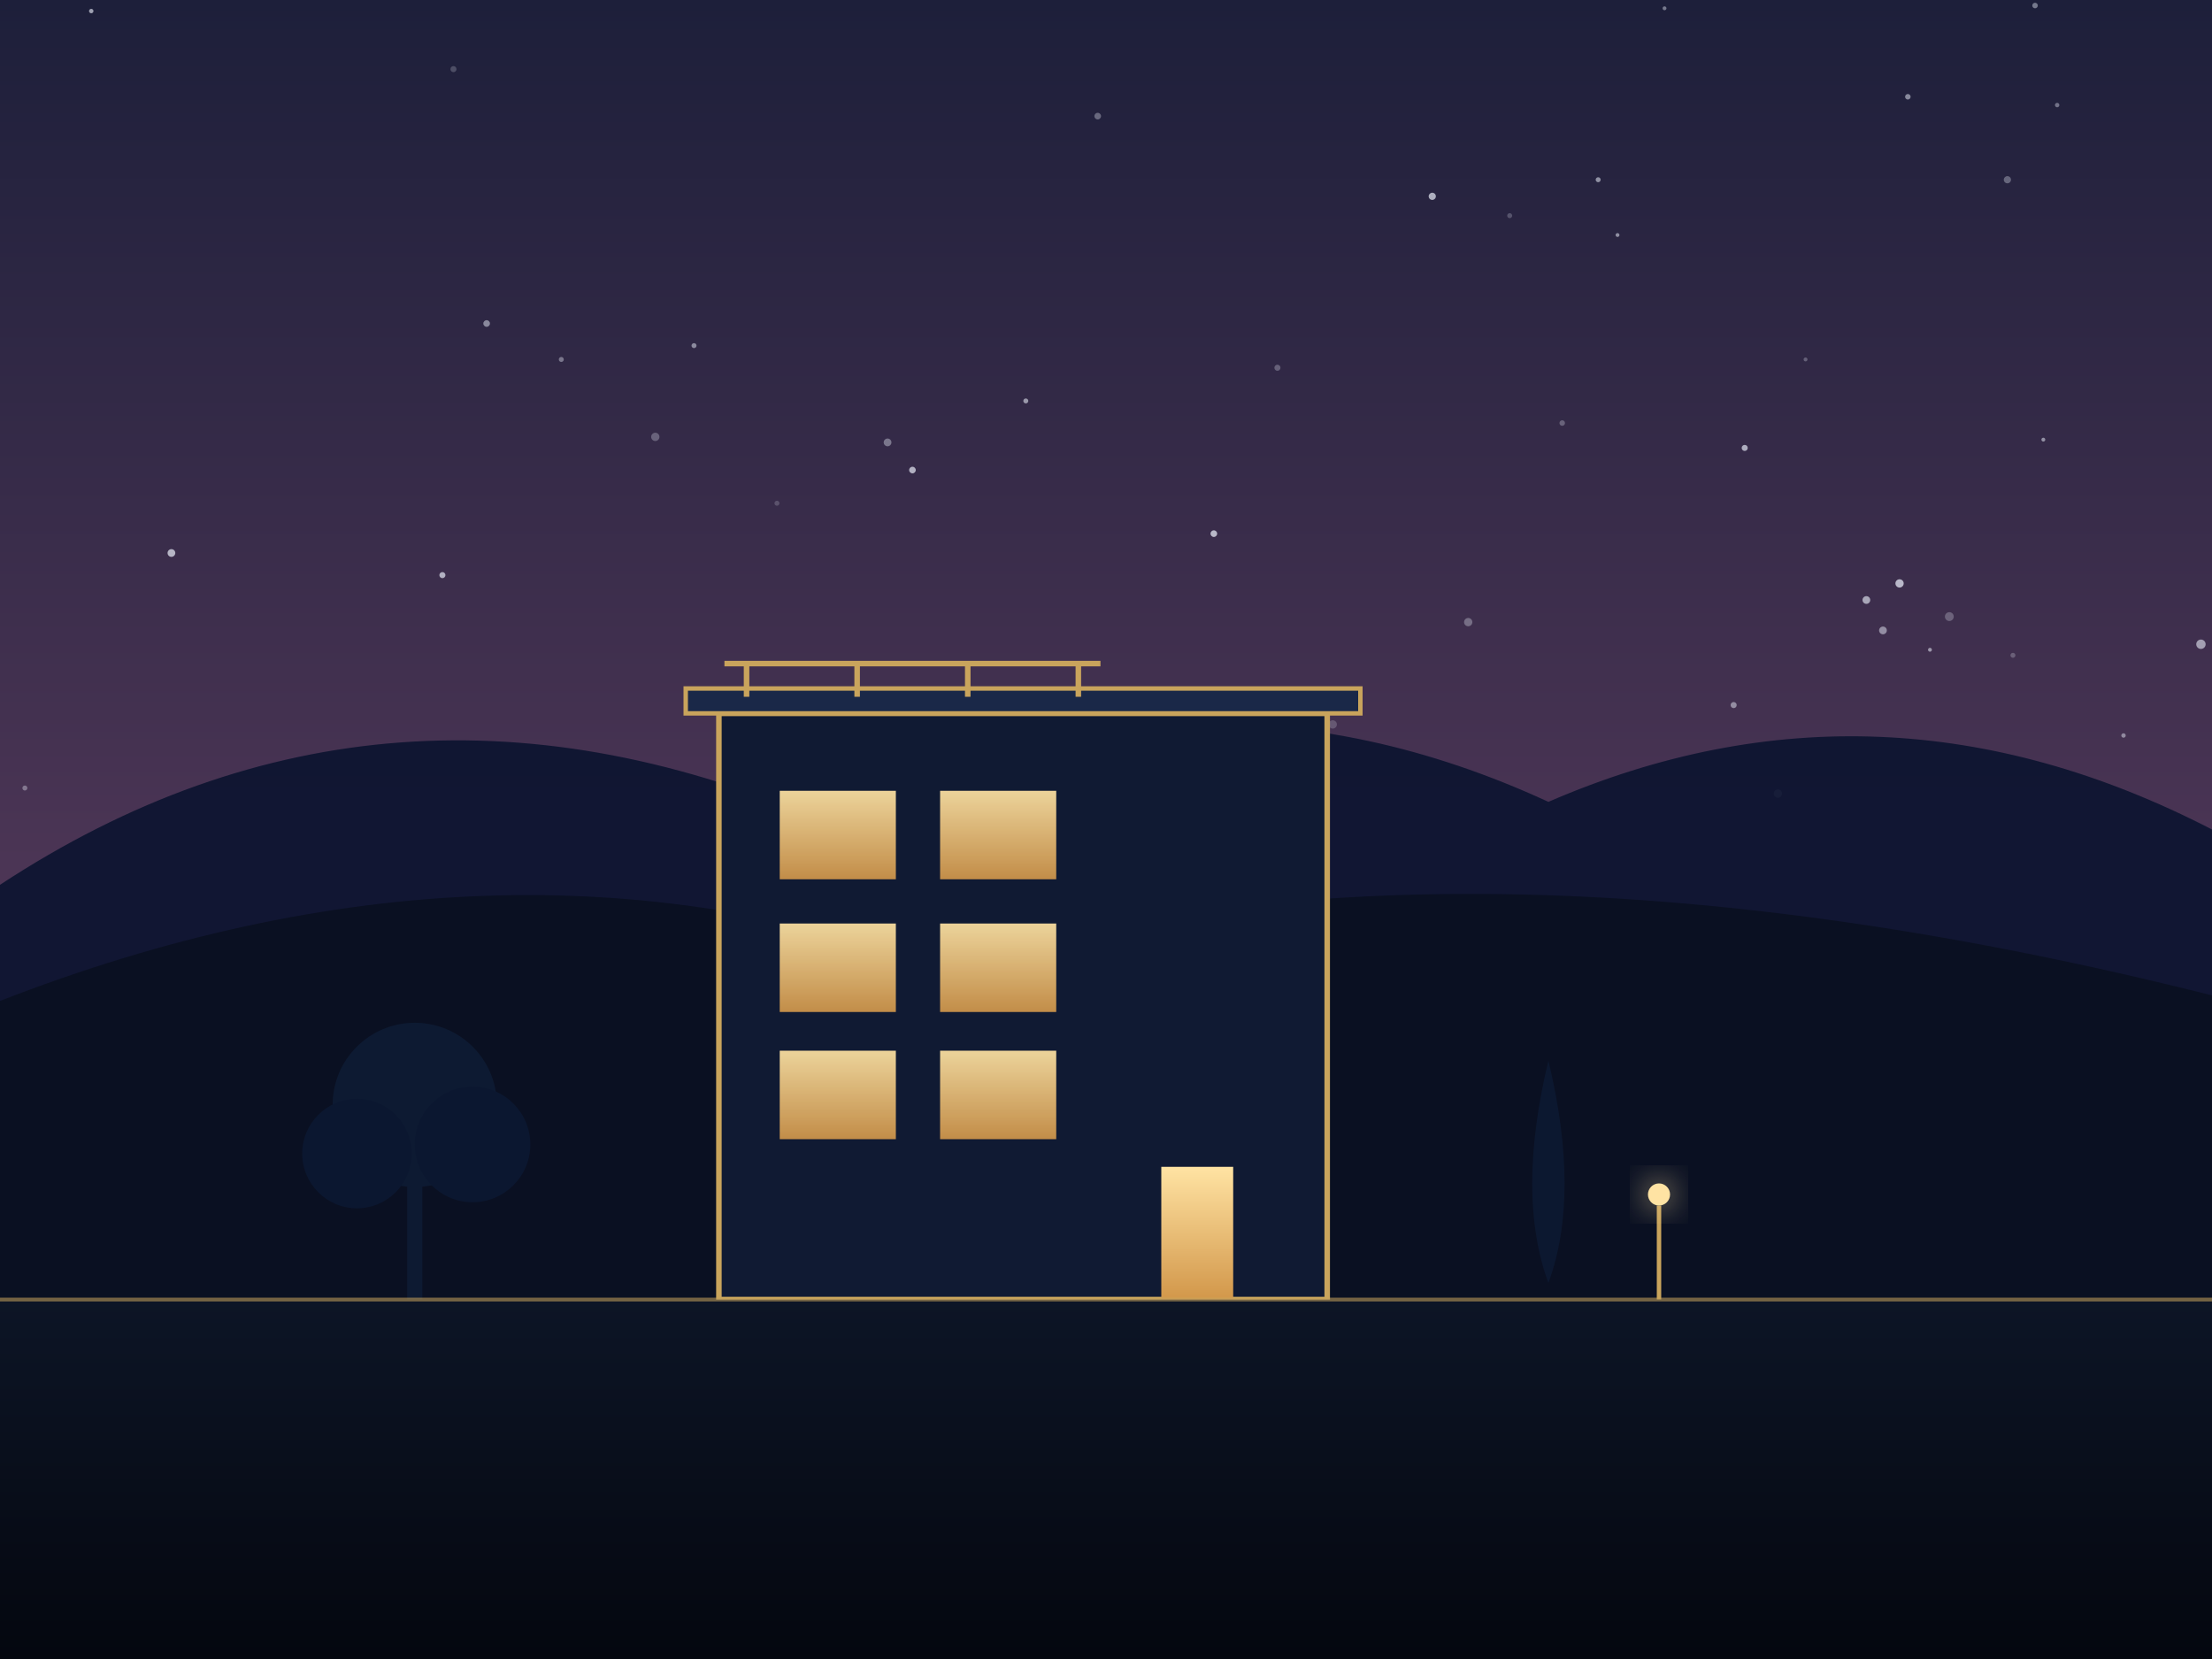
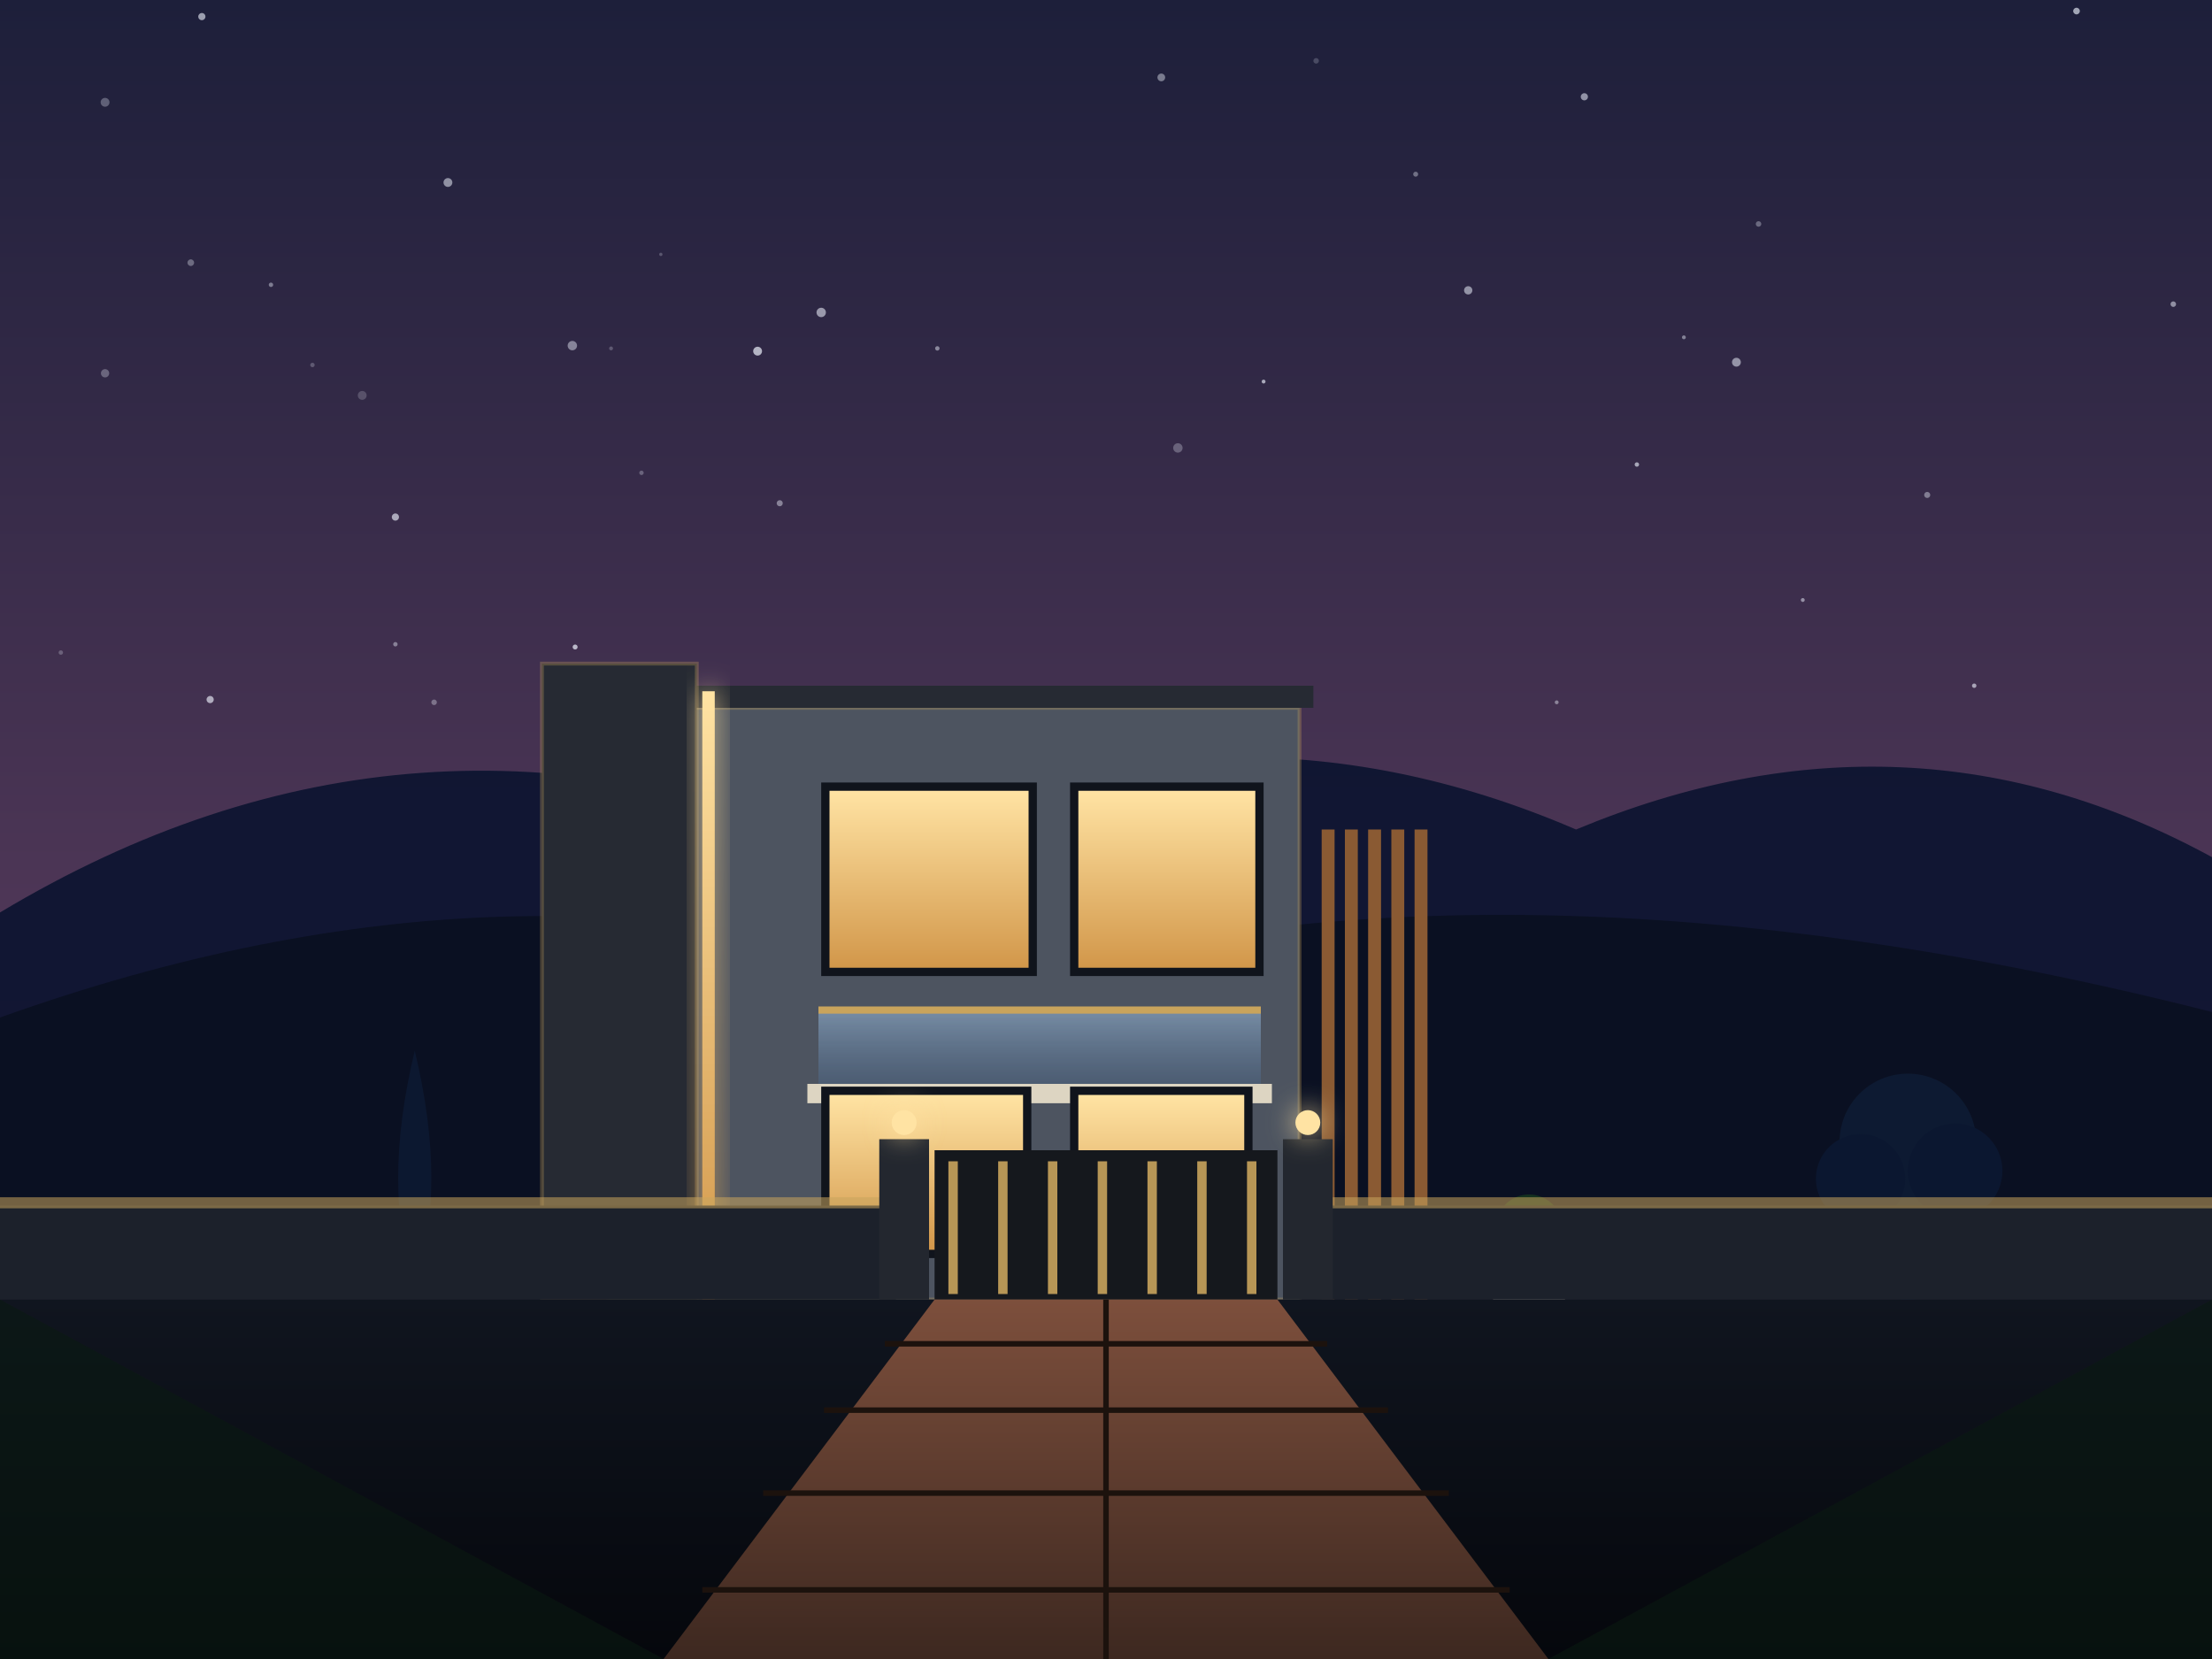
<svg xmlns="http://www.w3.org/2000/svg" viewBox="0 0 800 600" role="img">
  <defs>
    <linearGradient id="sky" x1="0" y1="0" x2="0" y2="1">
      <stop offset="0" stop-color="#1d1f3a" />
      <stop offset="0.62" stop-color="#54395a" />
      <stop offset="1" stop-color="#c08043" />
    </linearGradient>
    <linearGradient id="ground" x1="0" y1="0" x2="0" y2="1">
-       <stop offset="0" stop-color="#0d1526" />
-       <stop offset="1" stop-color="#04070f" />
+       <stop offset="0" stop-color="#10151f" />
+       <stop offset="1" stop-color="#05070c" />
    </linearGradient>
    <linearGradient id="wg" x1="0" y1="0" x2="0" y2="1">
      <stop offset="0" stop-color="#ffe3a3" />
      <stop offset="1" stop-color="#d2974a" />
    </linearGradient>
-     <linearGradient id="pool" x1="0" y1="0" x2="0" y2="1">
-       <stop offset="0" stop-color="#1d3a5f" />
-       <stop offset="1" stop-color="#0b1b32" />
+     <linearGradient id="pav" x1="0" y1="0" x2="0" y2="1">
+       <stop offset="0" stop-color="#7d4f3c" />
+       <stop offset="1" stop-color="#3d2820" />
    </linearGradient>
-     <filter id="glow" x="-80%" y="-80%" width="260%" height="260%">
-       <feGaussianBlur stdDeviation="6" result="b" />
+     <linearGradient id="glassg" x1="0" y1="0" x2="0" y2="1">
+       <stop offset="0" stop-color="#9fc4e8" stop-opacity="0.5" />
+       <stop offset="1" stop-color="#4a6c94" stop-opacity="0.35" />
+     </linearGradient>
+     <filter id="glow" x="-120%" y="-120%" width="340%" height="340%">
+       <feGaussianBlur stdDeviation="5" result="b" />
      <feMerge>
        <feMergeNode in="b" />
        <feMergeNode in="SourceGraphic" />
      </feMerge>
    </filter>
  </defs>
  <rect width="800" height="600" fill="url(#sky)" />
-   <circle cx="203" cy="130" r="0.9" fill="#e8ecf7" opacity="0.40" />
-   <circle cx="33" cy="4" r="0.8" fill="#e8ecf7" opacity="0.63" />
-   <circle cx="726" cy="65" r="1.3" fill="#e8ecf7" opacity="0.33" />
-   <circle cx="439" cy="193" r="1.2" fill="#e8ecf7" opacity="0.73" />
-   <circle cx="602" cy="3" r="0.7" fill="#e8ecf7" opacity="0.44" />
-   <circle cx="251" cy="125" r="0.9" fill="#e8ecf7" opacity="0.50" />
-   <circle cx="330" cy="170" r="1.2" fill="#e8ecf7" opacity="0.69" />
-   <circle cx="565" cy="153" r="1.0" fill="#e8ecf7" opacity="0.29" />
-   <circle cx="546" cy="78" r="0.9" fill="#e8ecf7" opacity="0.24" />
-   <circle cx="9" cy="285" r="0.9" fill="#e8ecf7" opacity="0.37" />
-   <circle cx="736" cy="2" r="1.0" fill="#e8ecf7" opacity="0.43" />
-   <circle cx="690" cy="35" r="1.0" fill="#e8ecf7" opacity="0.51" />
-   <circle cx="796" cy="233" r="1.7" fill="#e8ecf7" opacity="0.59" />
-   <circle cx="176" cy="117" r="1.2" fill="#e8ecf7" opacity="0.49" />
-   <circle cx="653" cy="130" r="0.7" fill="#e8ecf7" opacity="0.29" />
-   <circle cx="739" cy="159" r="0.7" fill="#e8ecf7" opacity="0.53" />
-   <circle cx="321" cy="160" r="1.4" fill="#e8ecf7" opacity="0.39" />
-   <circle cx="643" cy="287" r="1.5" fill="#e8ecf7" opacity="0.51" />
-   <circle cx="421" cy="262" r="1.3" fill="#e8ecf7" opacity="0.73" />
-   <circle cx="281" cy="182" r="0.9" fill="#e8ecf7" opacity="0.20" />
-   <circle cx="744" cy="38" r="0.8" fill="#e8ecf7" opacity="0.40" />
-   <circle cx="768" cy="266" r="0.8" fill="#e8ecf7" opacity="0.47" />
-   <circle cx="62" cy="200" r="1.4" fill="#e8ecf7" opacity="0.71" />
-   <circle cx="578" cy="65" r="0.9" fill="#e8ecf7" opacity="0.54" />
-   <circle cx="397" cy="42" r="1.2" fill="#e8ecf7" opacity="0.35" />
-   <circle cx="631" cy="162" r="1.1" fill="#e8ecf7" opacity="0.67" />
-   <circle cx="531" cy="225" r="1.5" fill="#e8ecf7" opacity="0.33" />
-   <circle cx="237" cy="158" r="1.5" fill="#e8ecf7" opacity="0.29" />
-   <circle cx="371" cy="145" r="0.9" fill="#e8ecf7" opacity="0.57" />
-   <circle cx="681" cy="228" r="1.4" fill="#e8ecf7" opacity="0.50" />
-   <circle cx="164" cy="25" r="1.1" fill="#e8ecf7" opacity="0.22" />
-   <circle cx="462" cy="133" r="1.1" fill="#e8ecf7" opacity="0.29" />
-   <circle cx="160" cy="208" r="1.1" fill="#e8ecf7" opacity="0.68" />
-   <circle cx="585" cy="85" r="0.7" fill="#e8ecf7" opacity="0.53" />
-   <circle cx="728" cy="237" r="0.9" fill="#e8ecf7" opacity="0.25" />
-   <circle cx="698" cy="235" r="0.7" fill="#e8ecf7" opacity="0.55" />
-   <circle cx="518" cy="71" r="1.3" fill="#e8ecf7" opacity="0.69" />
-   <circle cx="482" cy="262" r="1.5" fill="#e8ecf7" opacity="0.21" />
-   <circle cx="675" cy="217" r="1.4" fill="#e8ecf7" opacity="0.63" />
-   <circle cx="687" cy="211" r="1.5" fill="#e8ecf7" opacity="0.73" />
-   <circle cx="705" cy="223" r="1.6" fill="#e8ecf7" opacity="0.27" />
-   <circle cx="627" cy="255" r="1.1" fill="#e8ecf7" opacity="0.49" />
-   <path d="M0 320 Q140 228 300 298 Q430 230 560 290 Q680 238 800 300 L800 480 L0 480 Z" fill="#0c1430" opacity="0.92" />
-   <path d="M0 362 Q180 292 340 350 Q530 292 800 360 L800 480 L0 480 Z" fill="#0a1022" />
-   <rect x="260" y="258" width="220" height="212" fill="#101a33" stroke="#c9a45c" stroke-width="2" />
-   <rect x="248" y="249" width="244" height="9" fill="#1a2848" stroke="#c9a45c" stroke-width="1.6" />
-   <g stroke="#c9a45c" stroke-width="2">
-     <line x1="270" y1="240" x2="270" y2="252" />
-     <line x1="310" y1="240" x2="310" y2="252" />
-     <line x1="350" y1="240" x2="350" y2="252" />
-     <line x1="390" y1="240" x2="390" y2="252" />
-     <line x1="262" y1="240" x2="398" y2="240" />
-   </g>
-   <rect x="282" y="286" width="42" height="32" fill="url(#wg)" opacity="0.92" />
-   <rect x="340" y="286" width="42" height="32" fill="url(#wg)" opacity="0.92" />
-   <rect x="282" y="334" width="42" height="32" fill="url(#wg)" opacity="0.92" />
-   <rect x="340" y="334" width="42" height="32" fill="url(#wg)" opacity="0.92" />
-   <rect x="282" y="380" width="42" height="32" fill="url(#wg)" opacity="0.92" />
-   <rect x="340" y="380" width="42" height="32" fill="url(#wg)" opacity="0.92" />
-   <rect x="420" y="422" width="26" height="48" fill="url(#wg)" opacity="1" />
-   <line x1="150" y1="470" x2="150" y2="419.4" stroke="#0d1a32" stroke-width="5.5" />
-   <circle cx="150" cy="399.6" r="29.7" fill="#0d1a32" />
-   <circle cx="129.1" cy="417.2" r="19.8" fill="#0b1730" />
-   <circle cx="170.9" cy="413.9" r="20.9" fill="#0b1730" />
-   <path d="M560 470 L560 464 Q 548.3 432.2 560 383.6 Q 571.7 432.2 560 464 Z" fill="#0c1830" />
-   <line x1="600" y1="470" x2="600" y2="436" stroke="#c9a45c" stroke-width="1.6" />
-   <circle cx="600" cy="432" r="4" fill="#ffe3a3" filter="url(#glow)" />
+   <circle cx="208" cy="234" r="0.9" fill="#e8ecf7" opacity="0.73" />
+   <circle cx="563" cy="254" r="0.7" fill="#e8ecf7" opacity="0.44" />
+   <circle cx="38" cy="37" r="1.6" fill="#e8ecf7" opacity="0.31" />
+   <circle cx="143" cy="233" r="0.8" fill="#e8ecf7" opacity="0.43" />
+   <circle cx="162" cy="66" r="1.6" fill="#e8ecf7" opacity="0.54" />
+   <circle cx="297" cy="113" r="1.7" fill="#e8ecf7" opacity="0.58" />
+   <circle cx="232" cy="171" r="0.8" fill="#e8ecf7" opacity="0.29" />
+   <circle cx="531" cy="105" r="1.5" fill="#e8ecf7" opacity="0.55" />
+   <circle cx="76" cy="253" r="1.3" fill="#e8ecf7" opacity="0.66" />
+   <circle cx="573" cy="35" r="1.3" fill="#e8ecf7" opacity="0.56" />
+   <circle cx="512" cy="63" r="0.9" fill="#e8ecf7" opacity="0.38" />
+   <circle cx="420" cy="28" r="1.4" fill="#e8ecf7" opacity="0.44" />
+   <circle cx="609" cy="122" r="0.7" fill="#e8ecf7" opacity="0.46" />
+   <circle cx="22" cy="236" r="0.8" fill="#e8ecf7" opacity="0.26" />
+   <circle cx="207" cy="125" r="1.7" fill="#e8ecf7" opacity="0.47" />
+   <circle cx="221" cy="126" r="0.7" fill="#e8ecf7" opacity="0.25" />
+   <circle cx="476" cy="22" r="1.0" fill="#e8ecf7" opacity="0.21" />
+   <circle cx="143" cy="187" r="1.3" fill="#e8ecf7" opacity="0.65" />
+   <circle cx="131" cy="143" r="1.6" fill="#e8ecf7" opacity="0.21" />
+   <circle cx="636" cy="81" r="1.0" fill="#e8ecf7" opacity="0.34" />
+   <circle cx="98" cy="103" r="0.8" fill="#e8ecf7" opacity="0.43" />
+   <circle cx="157" cy="254" r="1.0" fill="#e8ecf7" opacity="0.35" />
+   <circle cx="628" cy="131" r="1.6" fill="#e8ecf7" opacity="0.55" />
+   <circle cx="714" cy="248" r="0.8" fill="#e8ecf7" opacity="0.62" />
+   <circle cx="457" cy="138" r="0.7" fill="#e8ecf7" opacity="0.66" />
+   <circle cx="652" cy="217" r="0.7" fill="#e8ecf7" opacity="0.52" />
+   <circle cx="426" cy="162" r="1.7" fill="#e8ecf7" opacity="0.29" />
+   <circle cx="697" cy="179" r="1.1" fill="#e8ecf7" opacity="0.42" />
+   <circle cx="339" cy="126" r="0.8" fill="#e8ecf7" opacity="0.49" />
+   <circle cx="38" cy="135" r="1.5" fill="#e8ecf7" opacity="0.31" />
+   <circle cx="282" cy="182" r="1.1" fill="#e8ecf7" opacity="0.45" />
+   <circle cx="73" cy="6" r="1.3" fill="#e8ecf7" opacity="0.62" />
+   <circle cx="786" cy="110" r="1.0" fill="#e8ecf7" opacity="0.53" />
+   <circle cx="592" cy="168" r="0.8" fill="#e8ecf7" opacity="0.64" />
+   <circle cx="239" cy="92" r="0.6" fill="#e8ecf7" opacity="0.25" />
+   <circle cx="423" cy="258" r="1.3" fill="#e8ecf7" opacity="0.24" />
+   <circle cx="751" cy="4" r="1.2" fill="#e8ecf7" opacity="0.65" />
+   <circle cx="113" cy="132" r="0.8" fill="#e8ecf7" opacity="0.25" />
+   <circle cx="69" cy="95" r="1.2" fill="#e8ecf7" opacity="0.35" />
+   <circle cx="274" cy="127" r="1.6" fill="#e8ecf7" opacity="0.71" />
+   <path d="M0 330 Q150 240 310 308 Q440 244 570 300 Q690 250 800 310 L800 470 L0 470 Z" fill="#0c1430" opacity="0.92" />
+   <path d="M0 368 Q190 300 350 358 Q540 300 800 366 L800 470 L0 470 Z" fill="#0a1022" />
+   <rect x="220" y="256" width="250" height="214" fill="#4d5460" stroke="rgba(201,164,92,0.3)" stroke-width="1.4" />
+   <rect x="215" y="248" width="260" height="8" fill="#262a33" />
+   <rect x="196" y="240" width="56" height="230" fill="#262a33" stroke="rgba(201,164,92,0.3)" stroke-width="1.4" />
+   <rect x="254" y="250" width="4.5" height="220" fill="url(#wg)" filter="url(#glow)" />
+   <rect x="297" y="283" width="78" height="70" fill="#10141c" />
+   <rect x="300" y="286" width="72" height="64" fill="url(#wg)" />
+   <rect x="387" y="283" width="70" height="70" fill="#10141c" />
+   <rect x="390" y="286" width="64" height="64" fill="url(#wg)" />
+   <rect x="292" y="392" width="168" height="7" fill="#ddd5c2" />
+   <rect x="296" y="366" width="160" height="26" fill="url(#glassg)" />
+   <rect x="296" y="364" width="160" height="2.6" fill="#c9a45c" />
+   <rect x="297" y="393" width="76" height="62" fill="#10141c" />
+   <rect x="300" y="396" width="70" height="56" fill="url(#wg)" />
+   <rect x="387" y="393" width="66" height="62" fill="#10141c" />
+   <rect x="390" y="396" width="60" height="56" fill="url(#wg)" />
+   <rect x="478" y="300" width="4.667" height="170" fill="#8a5a33" />
+   <rect x="486.4" y="300" width="4.667" height="170" fill="#8a5a33" />
+   <rect x="494.8" y="300" width="4.667" height="170" fill="#8a5a33" />
+   <rect x="503.2" y="300" width="4.667" height="170" fill="#8a5a33" />
+   <rect x="511.6" y="300" width="4.667" height="170" fill="#8a5a33" />
+   <rect x="540" y="450" width="26" height="20" fill="#ddd5c2" />
+   <circle cx="553" cy="444" r="12" fill="#13301f" />
+   <path d="M150 470 L150 464 Q 138 430 150 380 Q 162 430 150 464 Z" fill="#0c1830" />
+   <line x1="690" y1="470" x2="690" y2="428.2" stroke="#0d1a32" stroke-width="4.75" />
+   <circle cx="690" cy="413" r="24.7" fill="#0d1a32" />
+   <circle cx="672.9" cy="426.3" r="16.15" fill="#0b1730" />
+   <circle cx="707.1" cy="423.45" r="17.1" fill="#0b1730" />
  <rect y="470" width="800" height="130" fill="url(#ground)" />
-   <line x1="0" y1="470" x2="800" y2="470" stroke="#c9a45c" stroke-width="1.4" opacity="0.55" />
+   <rect x="0" y="436" width="324" height="34" fill="#1c212b" />
+   <rect x="476" y="436" width="324" height="34" fill="#1c212b" />
+   <rect x="0" y="433" width="324" height="4" fill="#c9a45c" opacity="0.55" />
+   <rect x="476" y="433" width="324" height="4" fill="#c9a45c" opacity="0.55" />
+   <rect x="318" y="412" width="18" height="58" fill="#23272f" />
+   <rect x="464" y="412" width="18" height="58" fill="#23272f" />
+   <circle cx="327" cy="406" r="4.5" fill="#ffe3a3" filter="url(#glow)" />
+   <circle cx="473" cy="406" r="4.5" fill="#ffe3a3" filter="url(#glow)" />
+   <rect x="338" y="416" width="124" height="54" fill="#15181d" />
+   <rect x="343" y="420" width="3.4" height="48" fill="#c9a45c" opacity="0.9" />
+   <rect x="361" y="420" width="3.4" height="48" fill="#c9a45c" opacity="0.9" />
+   <rect x="379" y="420" width="3.4" height="48" fill="#c9a45c" opacity="0.9" />
+   <rect x="397" y="420" width="3.4" height="48" fill="#c9a45c" opacity="0.9" />
+   <rect x="415" y="420" width="3.4" height="48" fill="#c9a45c" opacity="0.9" />
+   <rect x="433" y="420" width="3.4" height="48" fill="#c9a45c" opacity="0.9" />
+   <rect x="451" y="420" width="3.4" height="48" fill="#c9a45c" opacity="0.9" />
+   <path d="M338 470 L462 470 L560 600 L240 600 Z" fill="url(#pav)" />
+   <line x1="320" y1="486" x2="480" y2="486" stroke="#1c120d" stroke-width="2" />
+   <line x1="298" y1="510" x2="502" y2="510" stroke="#1c120d" stroke-width="2" />
+   <line x1="276" y1="540" x2="524" y2="540" stroke="#1c120d" stroke-width="2" />
+   <line x1="254" y1="575" x2="546" y2="575" stroke="#1c120d" stroke-width="2" />
+   <line x1="400" y1="470" x2="400" y2="600" stroke="#1c120d" stroke-width="2" />
+   <path d="M0 470 L240 600 L0 600 Z M800 470 L560 600 L800 600 Z" fill="#0a1a10" opacity="0.55" />
</svg>
